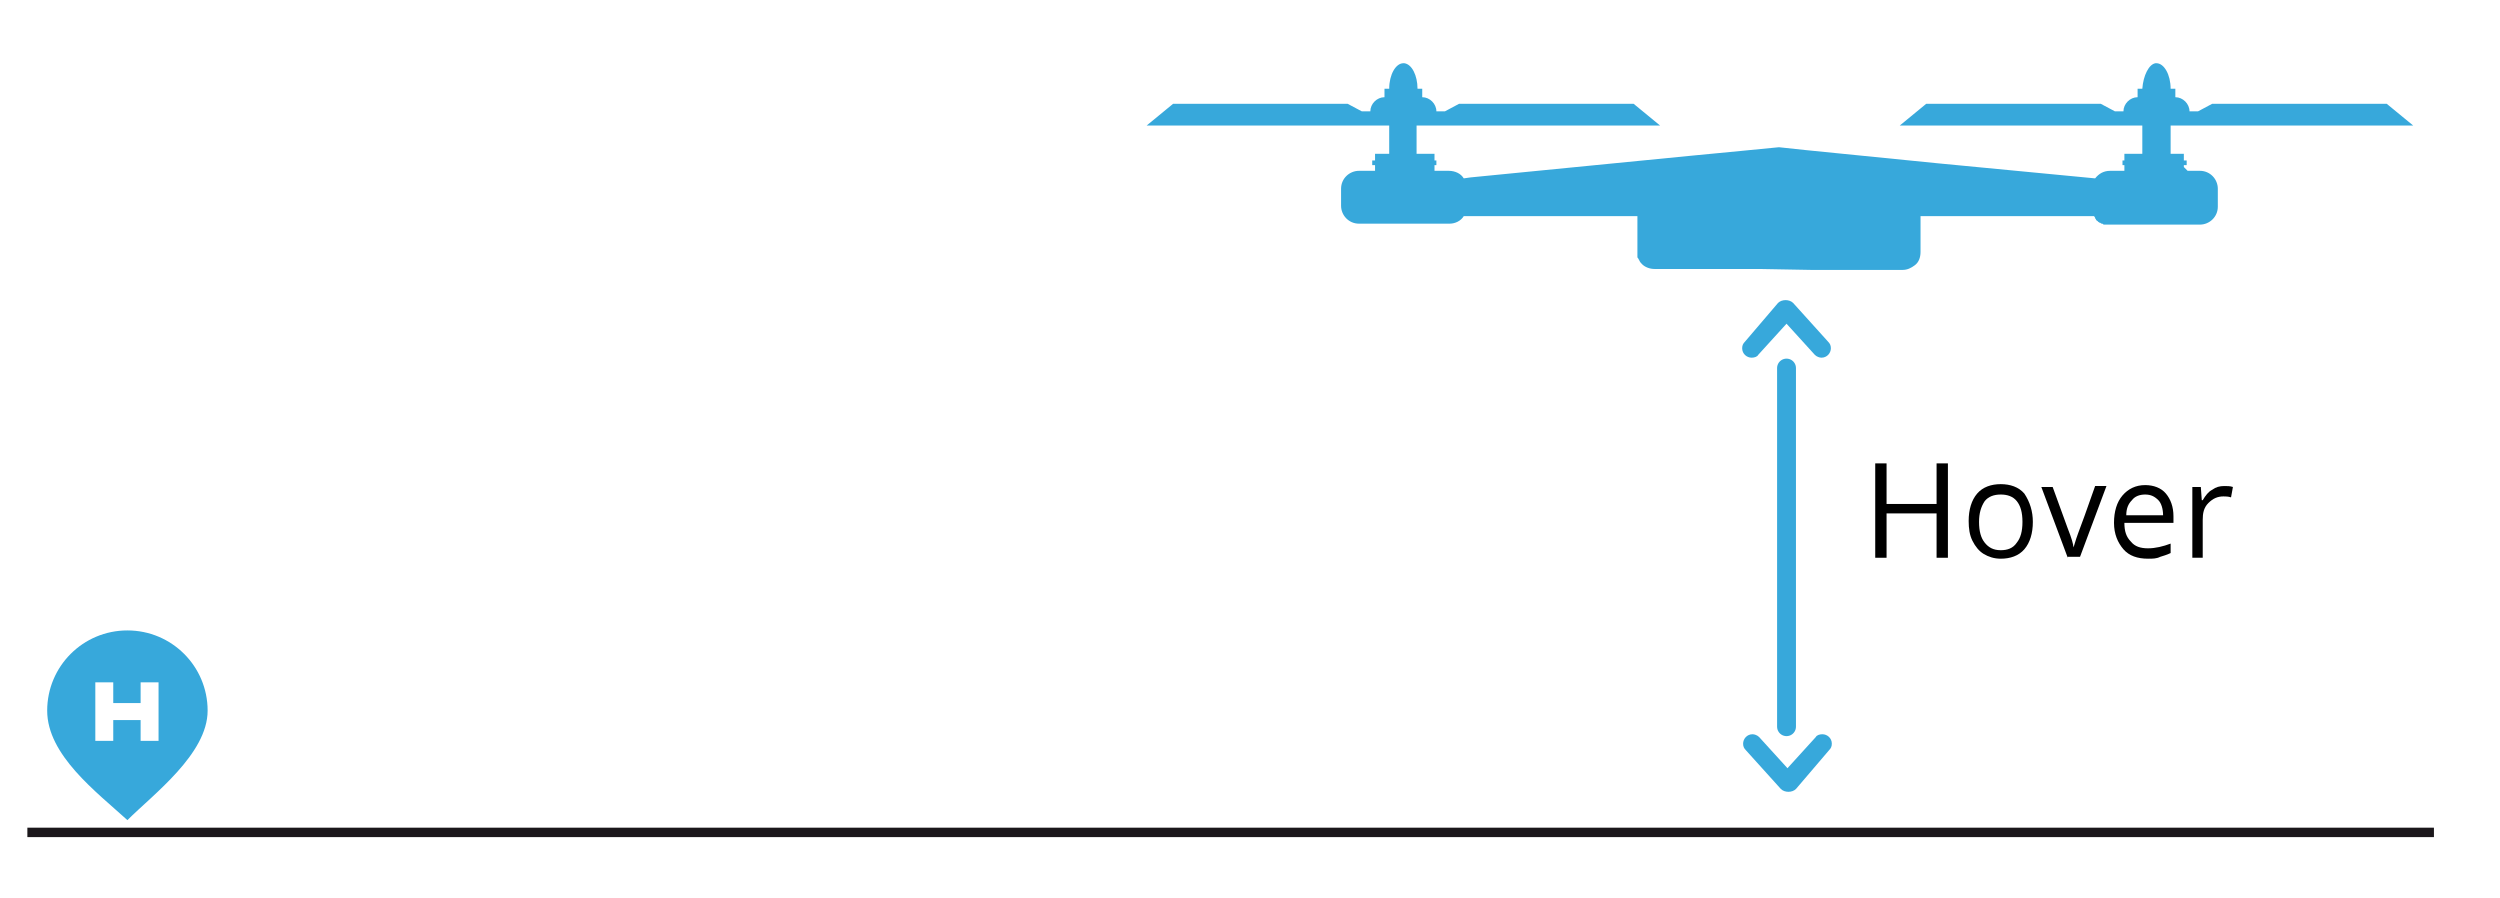
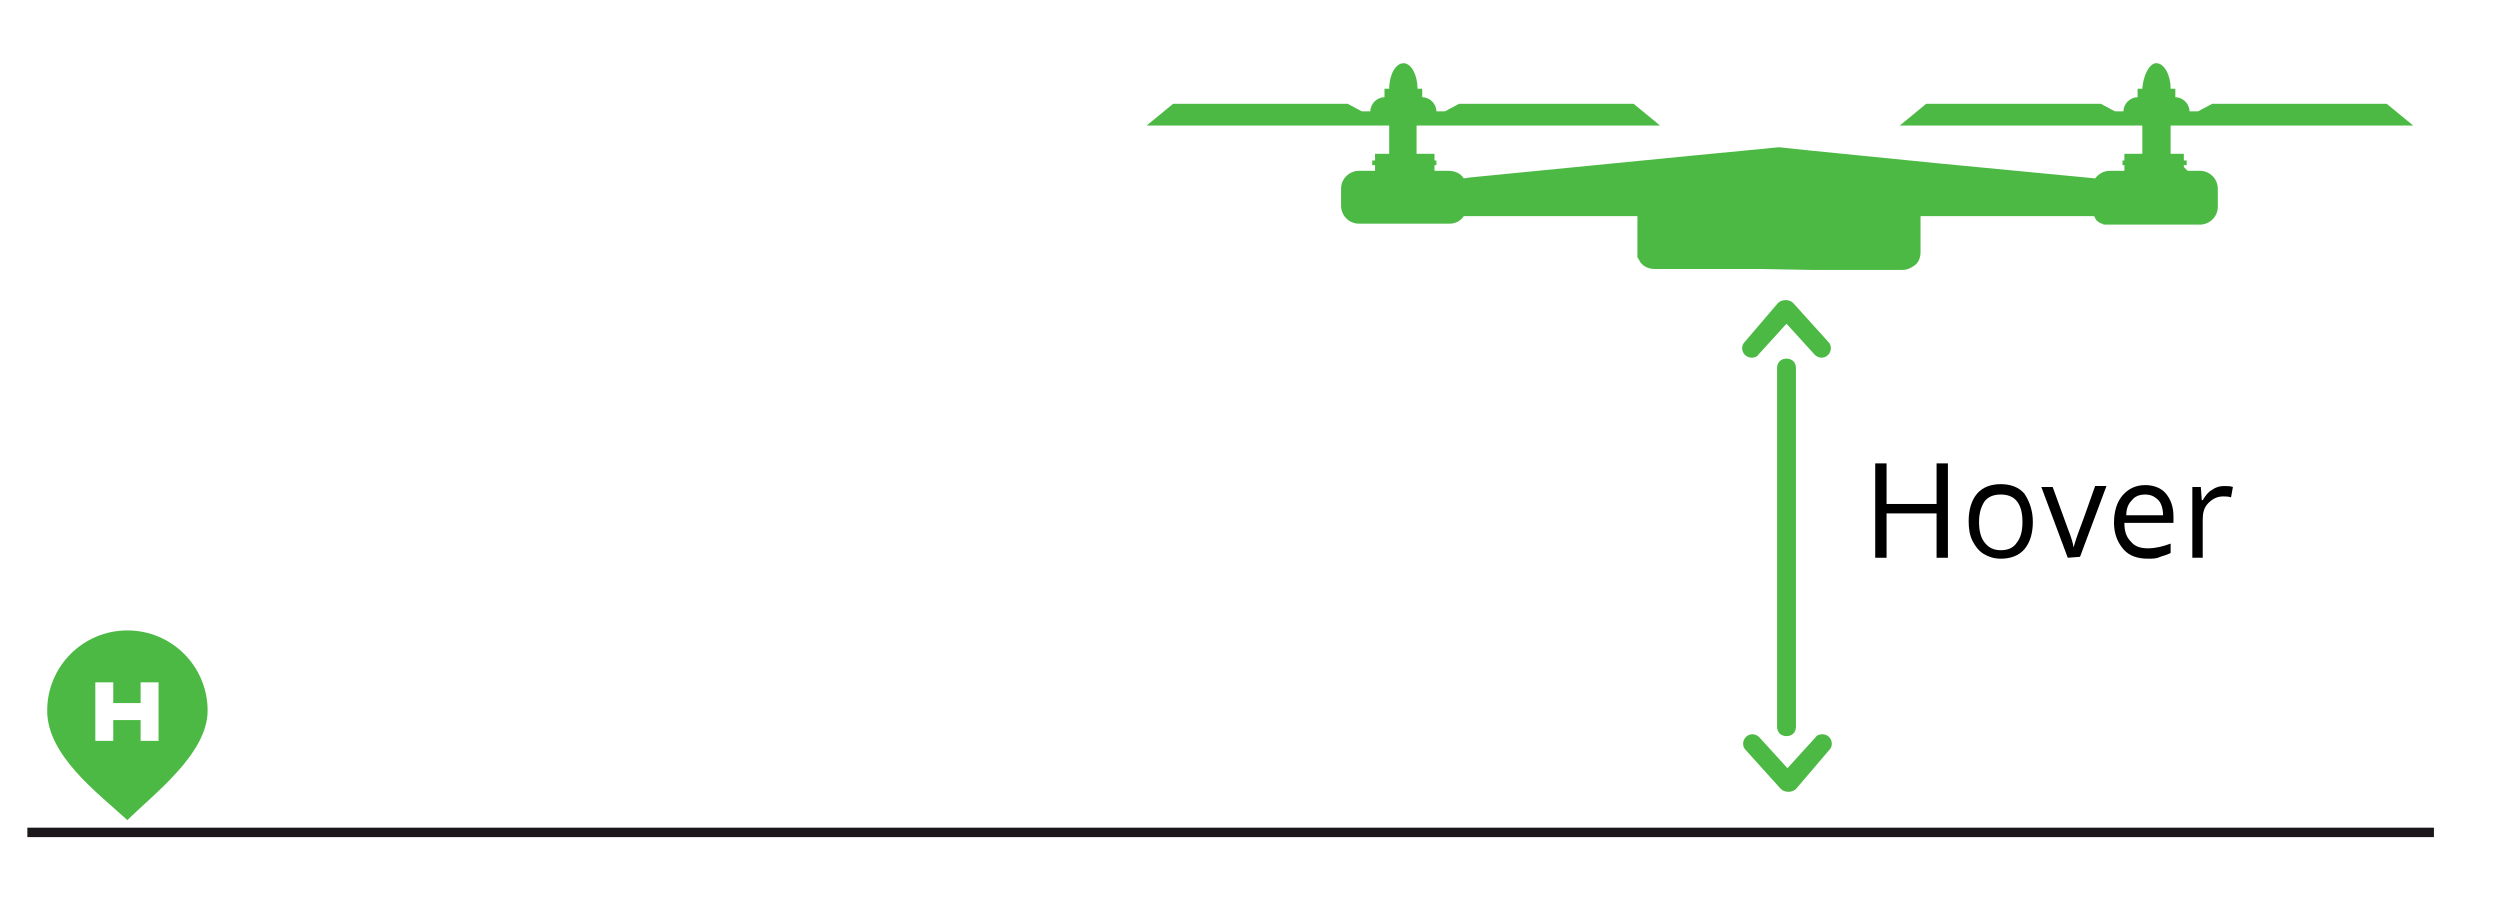
- <svg xmlns="http://www.w3.org/2000/svg" version="1.1" id="Ebene_1" x="0px" y="0px" viewBox="-1117 53.9 264.9 95.1" style="enable-background:new -1117 53.9 264.9 95.1;" xml:space="preserve">
+ <svg xmlns="http://www.w3.org/2000/svg" version="1.1" id="Ebene_1" x="0px" y="0px" viewBox="0 0 264.9 95.1" style="enable-background:new 0 0 264.9 95.1;" xml:space="preserve">
  <style type="text/css">
	.st0{fill:none;}
	.st1{enable-background:new    ;}
- 	.st2{fill:#37A8DB;}
- 	.st3{fill:none;stroke:#37A8DB;stroke-width:2;stroke-linecap:round;stroke-miterlimit:10;}
- 	.st4{fill:none;stroke:#1B171B;stroke-miterlimit:10;}
+ 	.st2{fill:#4CB944;}
+ 	.st3{fill:none;stroke:#1B171B;stroke-miterlimit:10;}
</style>
  <g>
    <g>
-       <rect x="-919.6" y="102.4" class="st0" width="67.5" height="13.5" />
+       <rect x="197.4" y="48.5" class="st0" width="67.5" height="13.5" />
      <g class="st1">
-         <path d="M-910.6,113h-1.2v-4.7h-5.3v4.7h-1.2v-10h1.2v4.3h5.3V103h1.2V113z" />
-         <path d="M-901.6,109.2c0,1.2-0.3,2.2-0.9,2.9c-0.6,0.7-1.5,1-2.5,1c-0.7,0-1.3-0.2-1.8-0.5s-0.9-0.8-1.2-1.4s-0.4-1.3-0.4-2.1     c0-1.2,0.3-2.2,0.9-2.9c0.6-0.7,1.5-1,2.5-1s1.9,0.3,2.5,1C-901.9,107.1-901.6,108.1-901.6,109.2z M-907.3,109.2     c0,1,0.2,1.7,0.6,2.2c0.4,0.5,0.9,0.8,1.7,0.8c0.7,0,1.3-0.2,1.7-0.8c0.4-0.5,0.6-1.2,0.6-2.2s-0.2-1.7-0.6-2.2     c-0.4-0.5-1-0.7-1.7-0.7s-1.3,0.2-1.7,0.7C-907.1,107.6-907.3,108.3-907.3,109.2z" />
-         <path d="M-897.9,113l-2.8-7.5h1.2l1.6,4.4c0.4,1,0.6,1.7,0.6,2l0,0c0.1-0.2,0.2-0.7,0.5-1.5s0.9-2.4,1.8-5h1.2l-2.8,7.5h-1.3V113     z" />
-         <path d="M-889.4,113.1c-1.1,0-2-0.3-2.6-1s-1-1.6-1-2.8c0-1.2,0.3-2.2,0.9-2.9c0.6-0.7,1.4-1.1,2.4-1.1c0.9,0,1.7,0.3,2.2,0.9     s0.8,1.4,0.8,2.4v0.7h-5.2c0,0.9,0.2,1.5,0.7,2c0.4,0.5,1,0.7,1.8,0.7c0.8,0,1.6-0.2,2.4-0.5v1c-0.4,0.2-0.8,0.3-1.1,0.4     C-888.5,113.1-888.9,113.1-889.4,113.1z M-889.7,106.3c-0.6,0-1.1,0.2-1.4,0.6c-0.4,0.4-0.6,0.9-0.6,1.6h3.9     c0-0.7-0.2-1.3-0.5-1.6C-888.7,106.5-889.1,106.3-889.7,106.3z" />
-         <path d="M-881.3,105.4c0.3,0,0.6,0,0.9,0.1l-0.2,1.1c-0.3-0.1-0.6-0.1-0.8-0.1c-0.6,0-1.1,0.2-1.6,0.7s-0.6,1.1-0.6,1.8v4h-1.1     v-7.5h0.9l0.1,1.4h0.1c0.3-0.5,0.6-0.9,1-1.1C-882.2,105.5-881.8,105.4-881.3,105.4z" />
+         <path d="M206.4,59.1h-1.2v-4.7h-5.3v4.7h-1.2v-10h1.2v4.3h5.3v-4.3h1.2V59.1z" />
+         <path d="M215.4,55.3c0,1.2-0.3,2.2-0.9,2.9c-0.6,0.7-1.5,1-2.5,1c-0.7,0-1.3-0.2-1.8-0.5s-0.9-0.8-1.2-1.4s-0.4-1.3-0.4-2.1     c0-1.2,0.3-2.2,0.9-2.9c0.6-0.7,1.5-1,2.5-1s1.9,0.3,2.5,1C215.1,53.2,215.4,54.2,215.4,55.3z M209.7,55.3c0,1,0.2,1.7,0.6,2.2     c0.4,0.5,0.9,0.8,1.7,0.8c0.7,0,1.3-0.2,1.7-0.8c0.4-0.5,0.6-1.2,0.6-2.2s-0.2-1.7-0.6-2.2c-0.4-0.5-1-0.7-1.7-0.7     s-1.3,0.2-1.7,0.7C209.9,53.7,209.7,54.4,209.7,55.3z" />
+         <path d="M219.1,59.1l-2.8-7.5h1.2l1.6,4.4c0.4,1,0.6,1.7,0.6,2l0,0c0.1-0.2,0.2-0.7,0.5-1.5s0.9-2.4,1.8-5h1.2l-2.8,7.5     L219.1,59.1L219.1,59.1z" />
+         <path d="M227.6,59.2c-1.1,0-2-0.3-2.6-1s-1-1.6-1-2.8c0-1.2,0.3-2.2,0.9-2.9c0.6-0.7,1.4-1.1,2.4-1.1c0.9,0,1.7,0.3,2.2,0.9     s0.8,1.4,0.8,2.4v0.7h-5.2c0,0.9,0.2,1.5,0.7,2c0.4,0.5,1,0.7,1.8,0.7s1.6-0.2,2.4-0.5v1c-0.4,0.2-0.8,0.3-1.1,0.4     C228.5,59.2,228.1,59.2,227.6,59.2z M227.3,52.4c-0.6,0-1.1,0.2-1.4,0.6c-0.4,0.4-0.6,0.9-0.6,1.6h3.9c0-0.7-0.2-1.3-0.5-1.6     C228.3,52.6,227.9,52.4,227.3,52.4z" />
+         <path d="M235.7,51.5c0.3,0,0.6,0,0.9,0.1l-0.2,1.1c-0.3-0.1-0.6-0.1-0.8-0.1c-0.6,0-1.1,0.2-1.6,0.7s-0.6,1.1-0.6,1.8v4h-1.1     v-7.5h0.9l0.1,1.4h0.1c0.3-0.5,0.6-0.9,1-1.1C234.8,51.6,235.2,51.5,235.7,51.5z" />
      </g>
      <g>
-         <path class="st2" d="M-923.2,133.4L-923.2,133.4c0.2-0.2,0.3-0.4,0.3-0.7c0-0.6-0.5-1-1-1c-0.3,0-0.6,0.1-0.7,0.3l0,0l-3,3.3     l-3-3.3l0,0c-0.2-0.2-0.5-0.3-0.7-0.3c-0.6,0-1,0.5-1,1c0,0.3,0.1,0.5,0.3,0.7l0,0l3.7,4.1c0.2,0.2,0.5,0.3,0.8,0.3     s0.6-0.1,0.8-0.3L-923.2,133.4z" />
-         <path class="st2" d="M-932.1,90.1L-932.1,90.1c-0.2,0.2-0.3,0.4-0.3,0.7c0,0.6,0.5,1,1,1c0.3,0,0.6-0.1,0.7-0.3l0,0l3-3.3l3,3.3     l0,0c0.2,0.2,0.5,0.3,0.7,0.3c0.6,0,1-0.5,1-1c0-0.3-0.1-0.5-0.3-0.7l0,0L-927,86c-0.2-0.2-0.5-0.3-0.8-0.3s-0.6,0.1-0.8,0.3     L-932.1,90.1z" />
-         <line class="st3" x1="-927.7" y1="92.9" x2="-927.7" y2="130.9" />
+         <path class="st2" d="M193.8,79.5L193.8,79.5c0.2-0.2,0.3-0.4,0.3-0.7c0-0.6-0.5-1-1-1c-0.3,0-0.6,0.1-0.7,0.3l0,0l-3,3.3l-3-3.3     l0,0c-0.2-0.2-0.5-0.3-0.7-0.3c-0.6,0-1,0.5-1,1c0,0.3,0.1,0.5,0.3,0.7l0,0l3.7,4.1c0.2,0.2,0.5,0.3,0.8,0.3s0.6-0.1,0.8-0.3     L193.8,79.5z" />
+         <path class="st2" d="M184.9,36.2L184.9,36.2c-0.2,0.2-0.3,0.4-0.3,0.7c0,0.6,0.5,1,1,1c0.3,0,0.6-0.1,0.7-0.3l0,0l3-3.3l3,3.3     l0,0c0.2,0.2,0.5,0.3,0.7,0.3c0.6,0,1-0.5,1-1c0-0.3-0.1-0.5-0.3-0.7l0,0l-3.7-4.1c-0.2-0.2-0.5-0.3-0.8-0.3s-0.6,0.1-0.8,0.3     L184.9,36.2z" />
+         <g>
+           <path class="st2" d="M189.3,78c-0.6,0-1-0.4-1-1V39c0-0.6,0.4-1,1-1s1,0.4,1,1v38C190.3,77.6,189.9,78,189.3,78z" />
+         </g>
      </g>
-       <line class="st4" x1="-1114.1" y1="142.1" x2="-859.1" y2="142.1" />
-       <path class="st2" d="M-925.1,82.5h9.7c0.5,0,0.9-0.2,1.3-0.5c0.4-0.3,0.6-0.8,0.6-1.4v-3.8h7.2h11.2c0,0.1,0.1,0.1,0.1,0.2    c0,0.1,0.1,0.1,0.1,0.2c0,0,0,0,0,0c0,0,0.1,0.1,0.1,0.1c0,0,0.1,0,0.1,0.1c0.1,0,0.1,0.1,0.2,0.1c0.1,0,0.1,0.1,0.2,0.1    c0.1,0,0.1,0,0.2,0.1c0.1,0,0.1,0,0.2,0c0,0,0,0,0,0c0.1,0,0.1,0,0.2,0c0.1,0,0.1,0,0.2,0h9.6c1,0,1.9-0.8,1.9-1.9v-0.6v-0.4v-0.9    c0-1-0.8-1.9-1.9-1.9h-1.3l-0.4-0.4v-0.2h0.3v-0.5h-0.3v-0.7h-1.4l0,0v-3h25.7l0,0h0l-2.8-2.3h-18.5l-1.5,0.8h-0.9    c0-0.8-0.7-1.5-1.5-1.5h0v-0.9h-0.5c0-1.5-0.7-2.7-1.5-2.7c0,0-0.1,0-0.1,0c-0.7,0.1-1.3,1.3-1.4,2.7h-0.5v0.9h0    c-0.8,0-1.5,0.7-1.5,1.5h-0.9l-1.5-0.8h-18.5l-2.8,2.3h25.7v3h-1.9v0.7h-0.2v0.5h0.2v0.6h-1.5c-0.7,0-1.2,0.3-1.6,0.8l-16.7-1.6    l-14-1.4l-2.8-0.3l0,0l0,0l0,0l0,0l-4.1,0.4l-5.2,0.5l-23.4,2.3l-0.7,0.1h0c-0.3-0.5-0.9-0.8-1.6-0.8h-1.5v-0.6h0.2v-0.5h-0.2    v-0.7h-1.9v-3h-1.4h-0.2l0,0h0.3l0,0l0,0h27.1l-2.8-2.3h-18.5l-1.5,0.8h-0.9c0-0.8-0.7-1.5-1.5-1.5h0v-0.9h-0.5    c0-1.4-0.6-2.6-1.4-2.7c0,0-0.1,0-0.1,0c-0.8,0-1.5,1.2-1.5,2.7h-0.5v0.9h0c-0.8,0-1.5,0.7-1.5,1.5h-0.9l-1.5-0.8h-18.5l-2.8,2.3    h0l0,0h25.7v3h-1.5v0.7h-0.3v0.5h0.3v0.6h-1.7c-1,0-1.9,0.8-1.9,1.9v0.9v0.9c0,1,0.8,1.9,1.9,1.9h9.6c0.6,0,1.2-0.3,1.5-0.8h4.6    h13.8v3.8c0,0.1,0,0.1,0,0.2c0,0,0,0.1,0,0.1c0,0,0,0.1,0,0.1c0,0,0,0.1,0,0.1c0,0,0,0,0,0c0,0.1,0,0.1,0.1,0.2c0,0,0,0,0,0    c0,0.1,0.1,0.1,0.1,0.2l0,0c0.1,0.2,0.2,0.3,0.3,0.4c0.3,0.3,0.8,0.5,1.3,0.5h11.1" />
+       <line class="st3" x1="2.9" y1="88.2" x2="257.9" y2="88.2" />
+       <path class="st2" d="M191.9,28.6h9.7c0.5,0,0.9-0.2,1.3-0.5c0.4-0.3,0.6-0.8,0.6-1.4v-3.8h7.2h11.2c0,0.1,0.1,0.1,0.1,0.2    s0.1,0.1,0.1,0.2l0,0l0.1,0.1c0,0,0.1,0,0.1,0.1c0.1,0,0.1,0.1,0.2,0.1c0.1,0,0.1,0.1,0.2,0.1c0.1,0,0.1,0,0.2,0.1    c0.1,0,0.1,0,0.2,0l0,0c0.1,0,0.1,0,0.2,0c0.1,0,0.1,0,0.2,0h9.6c1,0,1.9-0.8,1.9-1.9v-0.6v-0.4V20c0-1-0.8-1.9-1.9-1.9h-1.3    l-0.4-0.4v-0.2h0.3V17h-0.3v-0.7H230l0,0v-3h25.7l0,0l0,0l-2.8-2.3h-18.5l-1.5,0.8H232c0-0.8-0.7-1.5-1.5-1.5l0,0V9.4H230    c0-1.5-0.7-2.7-1.5-2.7h-0.1c-0.7,0.1-1.3,1.3-1.4,2.7h-0.5v0.9l0,0c-0.8,0-1.5,0.7-1.5,1.5h-0.9l-1.5-0.8h-18.5l-2.8,2.3H227v3    h-1.9V17h-0.2v0.5h0.2v0.6h-1.5c-0.7,0-1.2,0.3-1.6,0.8l-16.7-1.6l-14-1.4l-2.8-0.3l0,0l0,0l0,0l0,0l-4.1,0.4l-5.2,0.5l-23.4,2.3    l-0.7,0.1l0,0c-0.3-0.5-0.9-0.8-1.6-0.8H152v-0.6h0.2V17H152v-0.7h-1.9v-3h-1.4h-0.2l0,0h0.3l0,0l0,0h27.1l-2.8-2.3h-18.5    l-1.5,0.8h-0.9c0-0.8-0.7-1.5-1.5-1.5l0,0V9.4h-0.5c0-1.4-0.6-2.6-1.4-2.7h-0.1c-0.8,0-1.5,1.2-1.5,2.7h-0.5v0.9l0,0    c-0.8,0-1.5,0.7-1.5,1.5h-0.9l-1.5-0.8h-18.5l-2.8,2.3l0,0l0,0h25.7v3h-1.5V17h-0.3v0.5h0.3v0.6H144c-1,0-1.9,0.8-1.9,1.9v0.9v0.9    c0,1,0.8,1.9,1.9,1.9h9.6c0.6,0,1.2-0.3,1.5-0.8h4.6h13.8v3.8c0,0.1,0,0.1,0,0.2V27v0.1v0.1l0,0c0,0.1,0,0.1,0.1,0.2l0,0    c0,0.1,0.1,0.1,0.1,0.2l0,0c0.1,0.2,0.2,0.3,0.3,0.4c0.3,0.3,0.8,0.5,1.3,0.5h11.1" />
    </g>
-     <path class="st2" d="M-1103.5,120.7c-4.7,0-8.5,3.8-8.5,8.5c0,4.7,5.2,8.6,8.5,11.6c2.7-2.7,8.5-7,8.5-11.6   C-1095,124.5-1098.8,120.7-1103.5,120.7z M-1100.2,132.4h-1.9v-2.2h-2.9v2.2h-1.9v-6.2h1.9v2.2h2.9v-2.2h1.9V132.4z" />
+     <path class="st2" d="M13.5,66.8c-4.7,0-8.5,3.8-8.5,8.5s5.2,8.6,8.5,11.6c2.7-2.7,8.5-7,8.5-11.6C22,70.6,18.2,66.8,13.5,66.8z    M16.8,78.5h-1.9v-2.2H12v2.2h-1.9v-6.2H12v2.2h2.9v-2.2h1.9V78.5z" />
  </g>
</svg>
